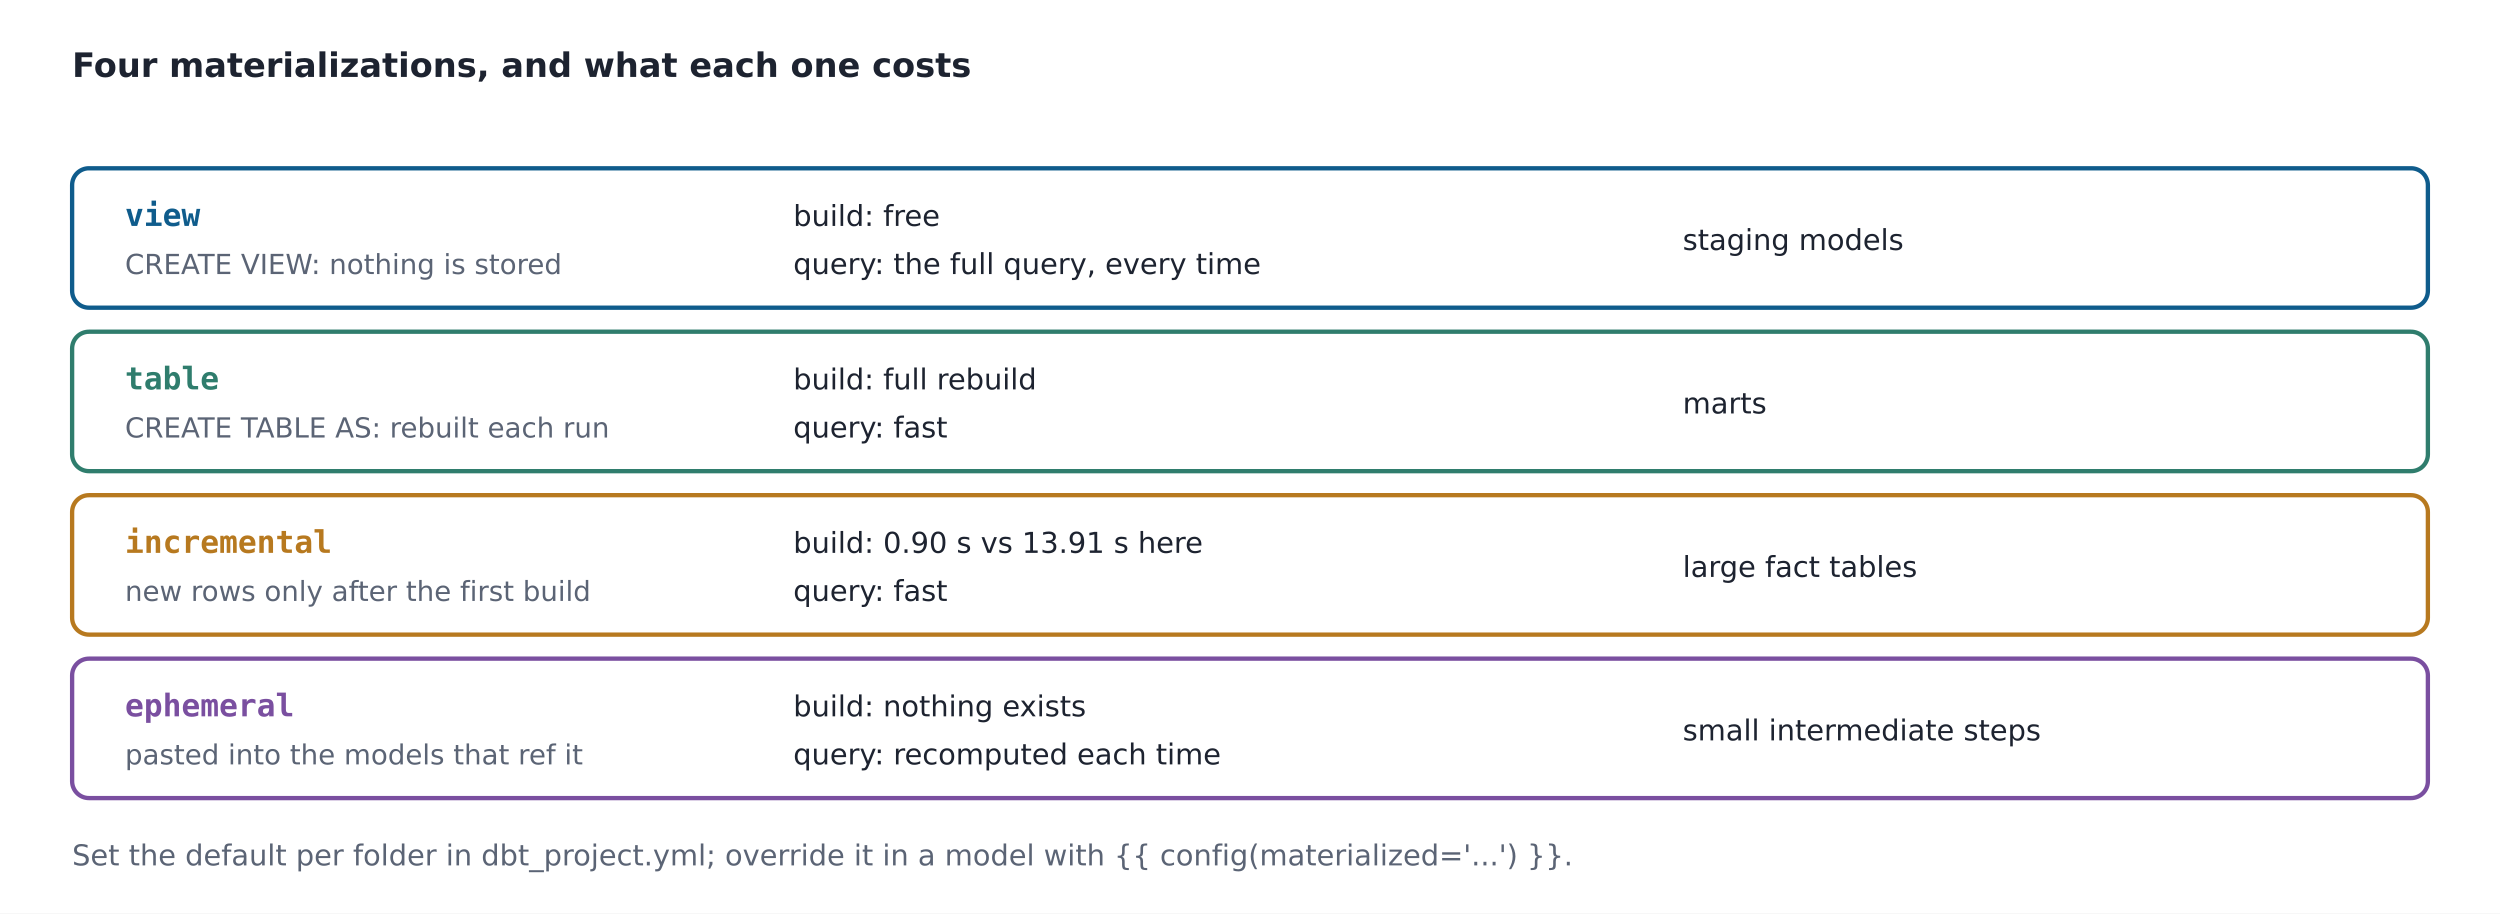
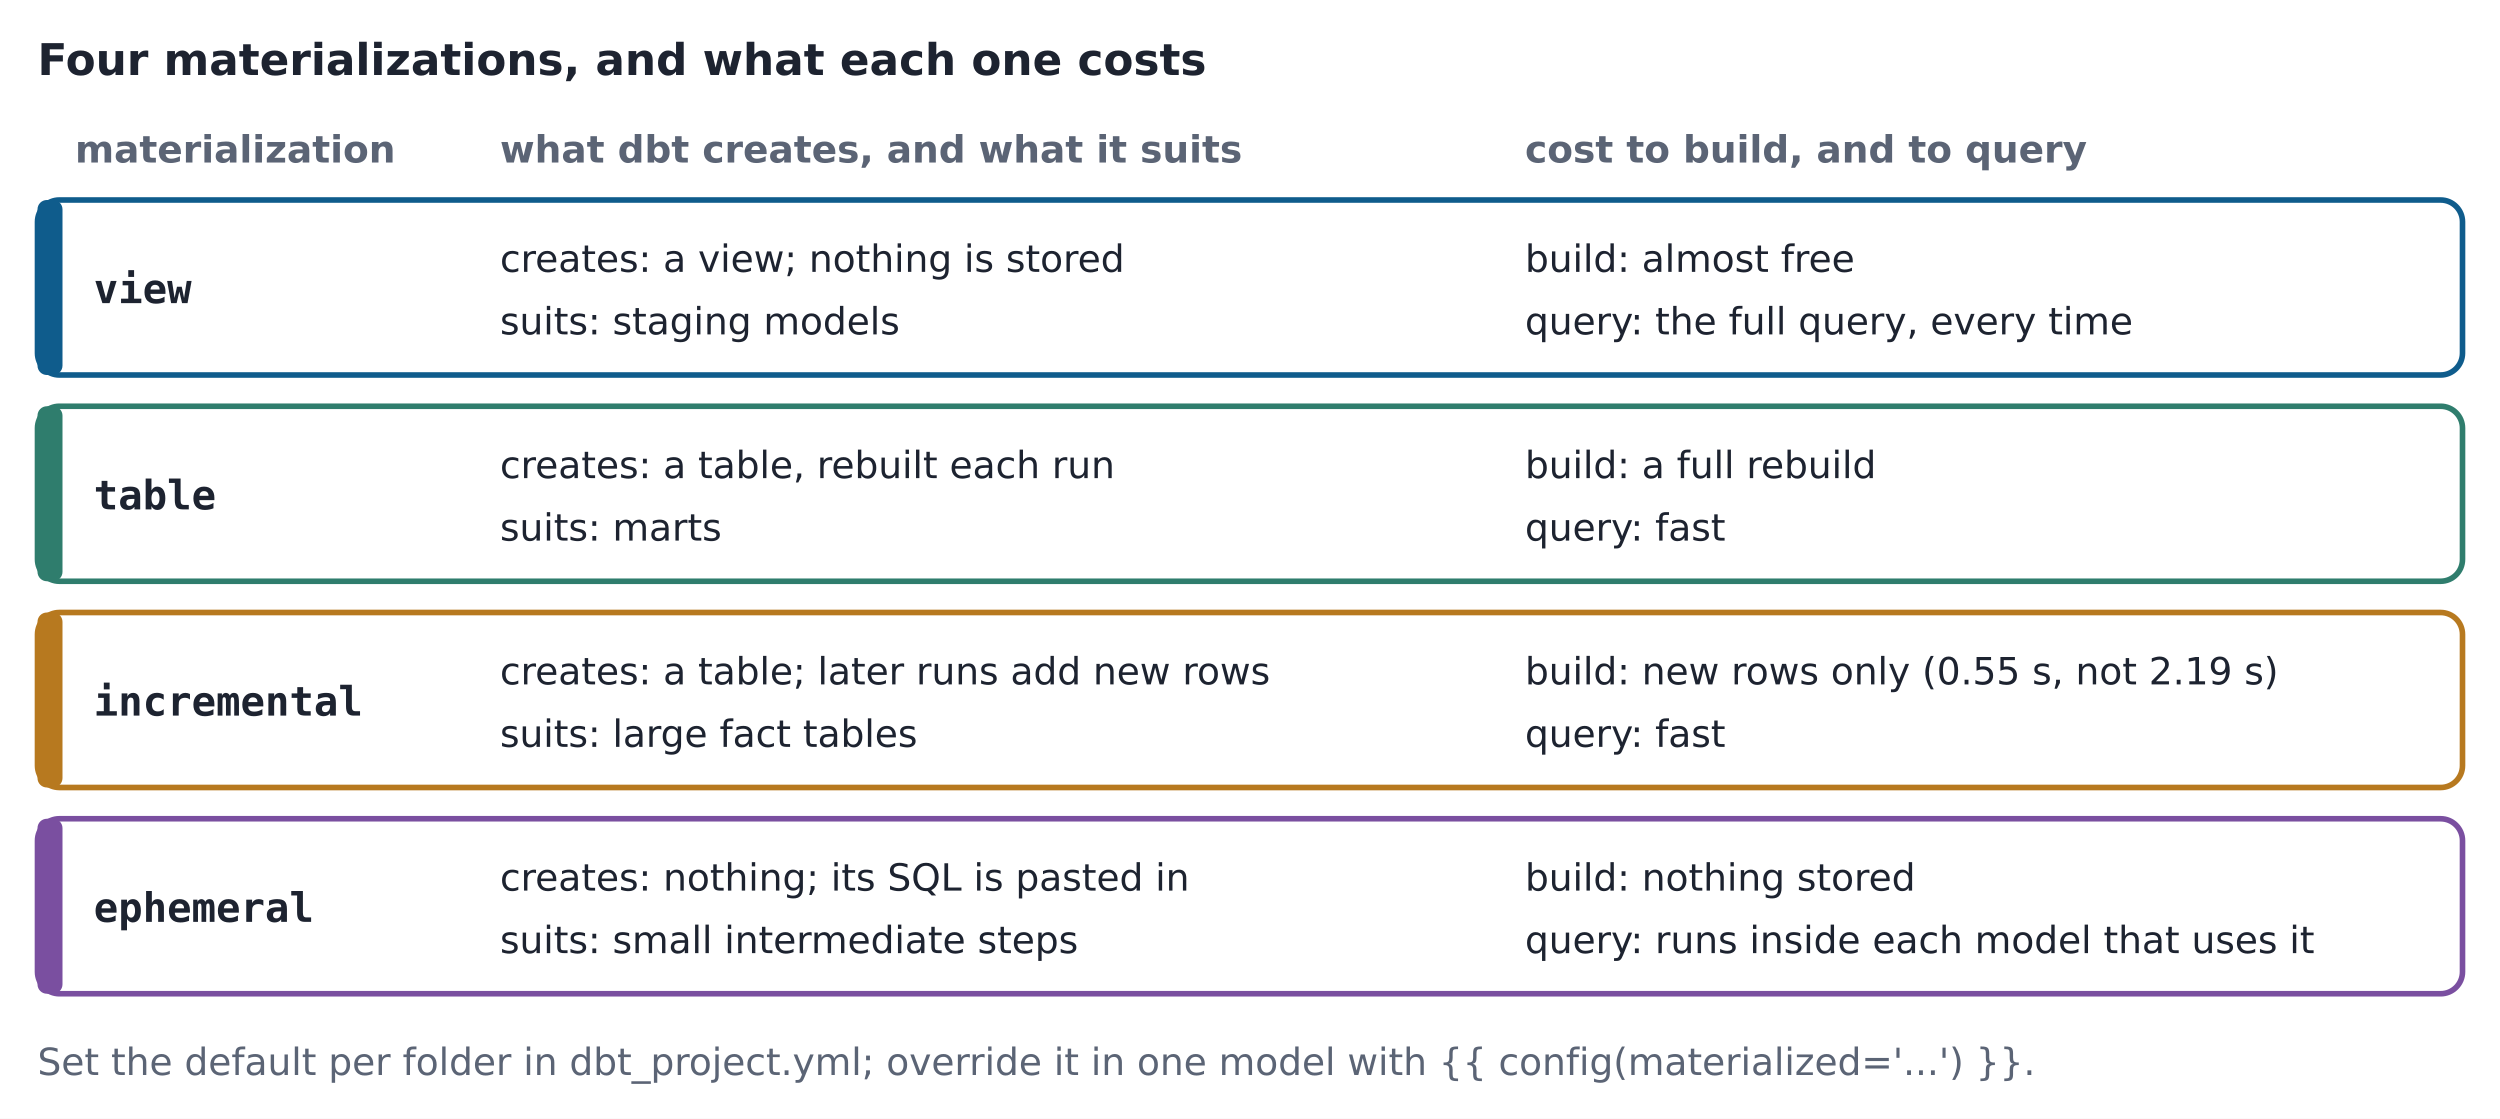
- <svg xmlns="http://www.w3.org/2000/svg" width="1040" height="380" viewBox="0 0 1040 380" font-family="DejaVu Sans, Arial, sans-serif">
-   <rect width="1040" height="380" fill="#ffffff" />
-   <text x="30" y="32" font-size="14" fill="#1d2330" font-weight="bold" text-anchor="start" font-family="Poppins, DejaVu Sans, sans-serif">Four materializations, and what each one costs</text>
-   <rect x="30" y="70" width="980" height="58" rx="7" fill="#fff" stroke="#0f5c8c" stroke-width="1.8" />
-   <text x="52" y="94" font-size="13" fill="#0f5c8c" font-weight="bold" text-anchor="start" font-family="DejaVu Sans Mono, monospace">view</text>
-   <text x="52" y="114" font-size="11.5" fill="#5b6475" font-weight="normal" text-anchor="start">CREATE VIEW: nothing is stored</text>
-   <text x="330" y="94" font-size="12" fill="#1d2330" font-weight="normal" text-anchor="start">build: free</text>
-   <text x="330" y="114" font-size="12" fill="#1d2330" font-weight="normal" text-anchor="start">query: the full query, every time</text>
-   <text x="700" y="104" font-size="12" fill="#1d2330" font-weight="normal" text-anchor="start">staging models</text>
-   <rect x="30" y="138" width="980" height="58" rx="7" fill="#fff" stroke="#2f7d6d" stroke-width="1.8" />
-   <text x="52" y="162" font-size="13" fill="#2f7d6d" font-weight="bold" text-anchor="start" font-family="DejaVu Sans Mono, monospace">table</text>
-   <text x="52" y="182" font-size="11.5" fill="#5b6475" font-weight="normal" text-anchor="start">CREATE TABLE AS: rebuilt each run</text>
-   <text x="330" y="162" font-size="12" fill="#1d2330" font-weight="normal" text-anchor="start">build: full rebuild</text>
-   <text x="330" y="182" font-size="12" fill="#1d2330" font-weight="normal" text-anchor="start">query: fast</text>
-   <text x="700" y="172" font-size="12" fill="#1d2330" font-weight="normal" text-anchor="start">marts</text>
-   <rect x="30" y="206" width="980" height="58" rx="7" fill="#fff" stroke="#b7791f" stroke-width="1.8" />
-   <text x="52" y="230" font-size="13" fill="#b7791f" font-weight="bold" text-anchor="start" font-family="DejaVu Sans Mono, monospace">incremental</text>
-   <text x="52" y="250" font-size="11.5" fill="#5b6475" font-weight="normal" text-anchor="start">new rows only after the first build</text>
-   <text x="330" y="230" font-size="12" fill="#1d2330" font-weight="normal" text-anchor="start">build: 0.90 s vs 13.91 s here</text>
-   <text x="330" y="250" font-size="12" fill="#1d2330" font-weight="normal" text-anchor="start">query: fast</text>
-   <text x="700" y="240" font-size="12" fill="#1d2330" font-weight="normal" text-anchor="start">large fact tables</text>
-   <rect x="30" y="274" width="980" height="58" rx="7" fill="#fff" stroke="#7a4fa0" stroke-width="1.8" />
-   <text x="52" y="298" font-size="13" fill="#7a4fa0" font-weight="bold" text-anchor="start" font-family="DejaVu Sans Mono, monospace">ephemeral</text>
-   <text x="52" y="318" font-size="11.5" fill="#5b6475" font-weight="normal" text-anchor="start">pasted into the models that ref it</text>
-   <text x="330" y="298" font-size="12" fill="#1d2330" font-weight="normal" text-anchor="start">build: nothing exists</text>
-   <text x="330" y="318" font-size="12" fill="#1d2330" font-weight="normal" text-anchor="start">query: recomputed each time</text>
-   <text x="700" y="308" font-size="12" fill="#1d2330" font-weight="normal" text-anchor="start">small intermediate steps</text>
-   <text x="30" y="360" font-size="12" fill="#5b6475" font-weight="normal" text-anchor="start">Set the default per folder in dbt_project.yml; override it in a model with {{ config(materialized='...') }}.</text>
+ <svg xmlns="http://www.w3.org/2000/svg" width="800" height="358" viewBox="0 0 800 358" font-family="DejaVu Sans, Arial, sans-serif">
+   <rect width="800" height="358" fill="#ffffff" />
+   <text x="12" y="24" font-size="14" fill="#1d2330" font-weight="bold" text-anchor="start" font-family="Poppins, DejaVu Sans, sans-serif">Four materializations, and what each one costs</text>
+   <text x="24" y="52" font-size="12" fill="#5b6475" font-weight="bold" text-anchor="start">materialization</text>
+   <text x="160" y="52" font-size="12" fill="#5b6475" font-weight="bold" text-anchor="start">what dbt creates, and what it suits</text>
+   <text x="488" y="52" font-size="12" fill="#5b6475" font-weight="bold" text-anchor="start">cost to build, and to query</text>
+   <rect x="12" y="64" width="776" height="56" rx="7" fill="#fff" stroke="#0f5c8c" stroke-width="1.8" />
+   <rect x="12" y="64" width="8" height="56" rx="3" fill="#0f5c8c" stroke="none" stroke-width="1" />
+   <text x="30" y="97" font-size="13" fill="#1d2330" font-weight="bold" text-anchor="start" font-family="DejaVu Sans Mono, monospace">view</text>
+   <text x="160" y="87" font-size="12" fill="#1d2330" font-weight="normal" text-anchor="start">creates: a view; nothing is stored</text>
+   <text x="160" y="107" font-size="12" fill="#1d2330" font-weight="normal" text-anchor="start">suits: staging models</text>
+   <text x="488" y="87" font-size="12" fill="#1d2330" font-weight="normal" text-anchor="start">build: almost free</text>
+   <text x="488" y="107" font-size="12" fill="#1d2330" font-weight="normal" text-anchor="start">query: the full query, every time</text>
+   <rect x="12" y="130" width="776" height="56" rx="7" fill="#fff" stroke="#2f7d6d" stroke-width="1.8" />
+   <rect x="12" y="130" width="8" height="56" rx="3" fill="#2f7d6d" stroke="none" stroke-width="1" />
+   <text x="30" y="163" font-size="13" fill="#1d2330" font-weight="bold" text-anchor="start" font-family="DejaVu Sans Mono, monospace">table</text>
+   <text x="160" y="153" font-size="12" fill="#1d2330" font-weight="normal" text-anchor="start">creates: a table, rebuilt each run</text>
+   <text x="160" y="173" font-size="12" fill="#1d2330" font-weight="normal" text-anchor="start">suits: marts</text>
+   <text x="488" y="153" font-size="12" fill="#1d2330" font-weight="normal" text-anchor="start">build: a full rebuild</text>
+   <text x="488" y="173" font-size="12" fill="#1d2330" font-weight="normal" text-anchor="start">query: fast</text>
+   <rect x="12" y="196" width="776" height="56" rx="7" fill="#fff" stroke="#b7791f" stroke-width="1.8" />
+   <rect x="12" y="196" width="8" height="56" rx="3" fill="#b7791f" stroke="none" stroke-width="1" />
+   <text x="30" y="229" font-size="13" fill="#1d2330" font-weight="bold" text-anchor="start" font-family="DejaVu Sans Mono, monospace">incremental</text>
+   <text x="160" y="219" font-size="12" fill="#1d2330" font-weight="normal" text-anchor="start">creates: a table; later runs add new rows</text>
+   <text x="160" y="239" font-size="12" fill="#1d2330" font-weight="normal" text-anchor="start">suits: large fact tables</text>
+   <text x="488" y="219" font-size="12" fill="#1d2330" font-weight="normal" text-anchor="start">build: new rows only (0.55 s, not 2.19 s)</text>
+   <text x="488" y="239" font-size="12" fill="#1d2330" font-weight="normal" text-anchor="start">query: fast</text>
+   <rect x="12" y="262" width="776" height="56" rx="7" fill="#fff" stroke="#7a4fa0" stroke-width="1.8" />
+   <rect x="12" y="262" width="8" height="56" rx="3" fill="#7a4fa0" stroke="none" stroke-width="1" />
+   <text x="30" y="295" font-size="13" fill="#1d2330" font-weight="bold" text-anchor="start" font-family="DejaVu Sans Mono, monospace">ephemeral</text>
+   <text x="160" y="285" font-size="12" fill="#1d2330" font-weight="normal" text-anchor="start">creates: nothing; its SQL is pasted in</text>
+   <text x="160" y="305" font-size="12" fill="#1d2330" font-weight="normal" text-anchor="start">suits: small intermediate steps</text>
+   <text x="488" y="285" font-size="12" fill="#1d2330" font-weight="normal" text-anchor="start">build: nothing stored</text>
+   <text x="488" y="305" font-size="12" fill="#1d2330" font-weight="normal" text-anchor="start">query: runs inside each model that uses it</text>
+   <text x="12" y="344" font-size="12" fill="#5b6475" font-weight="normal" text-anchor="start">Set the default per folder in dbt_project.yml; override it in one model with {{ config(materialized='...') }}.</text>
</svg>
